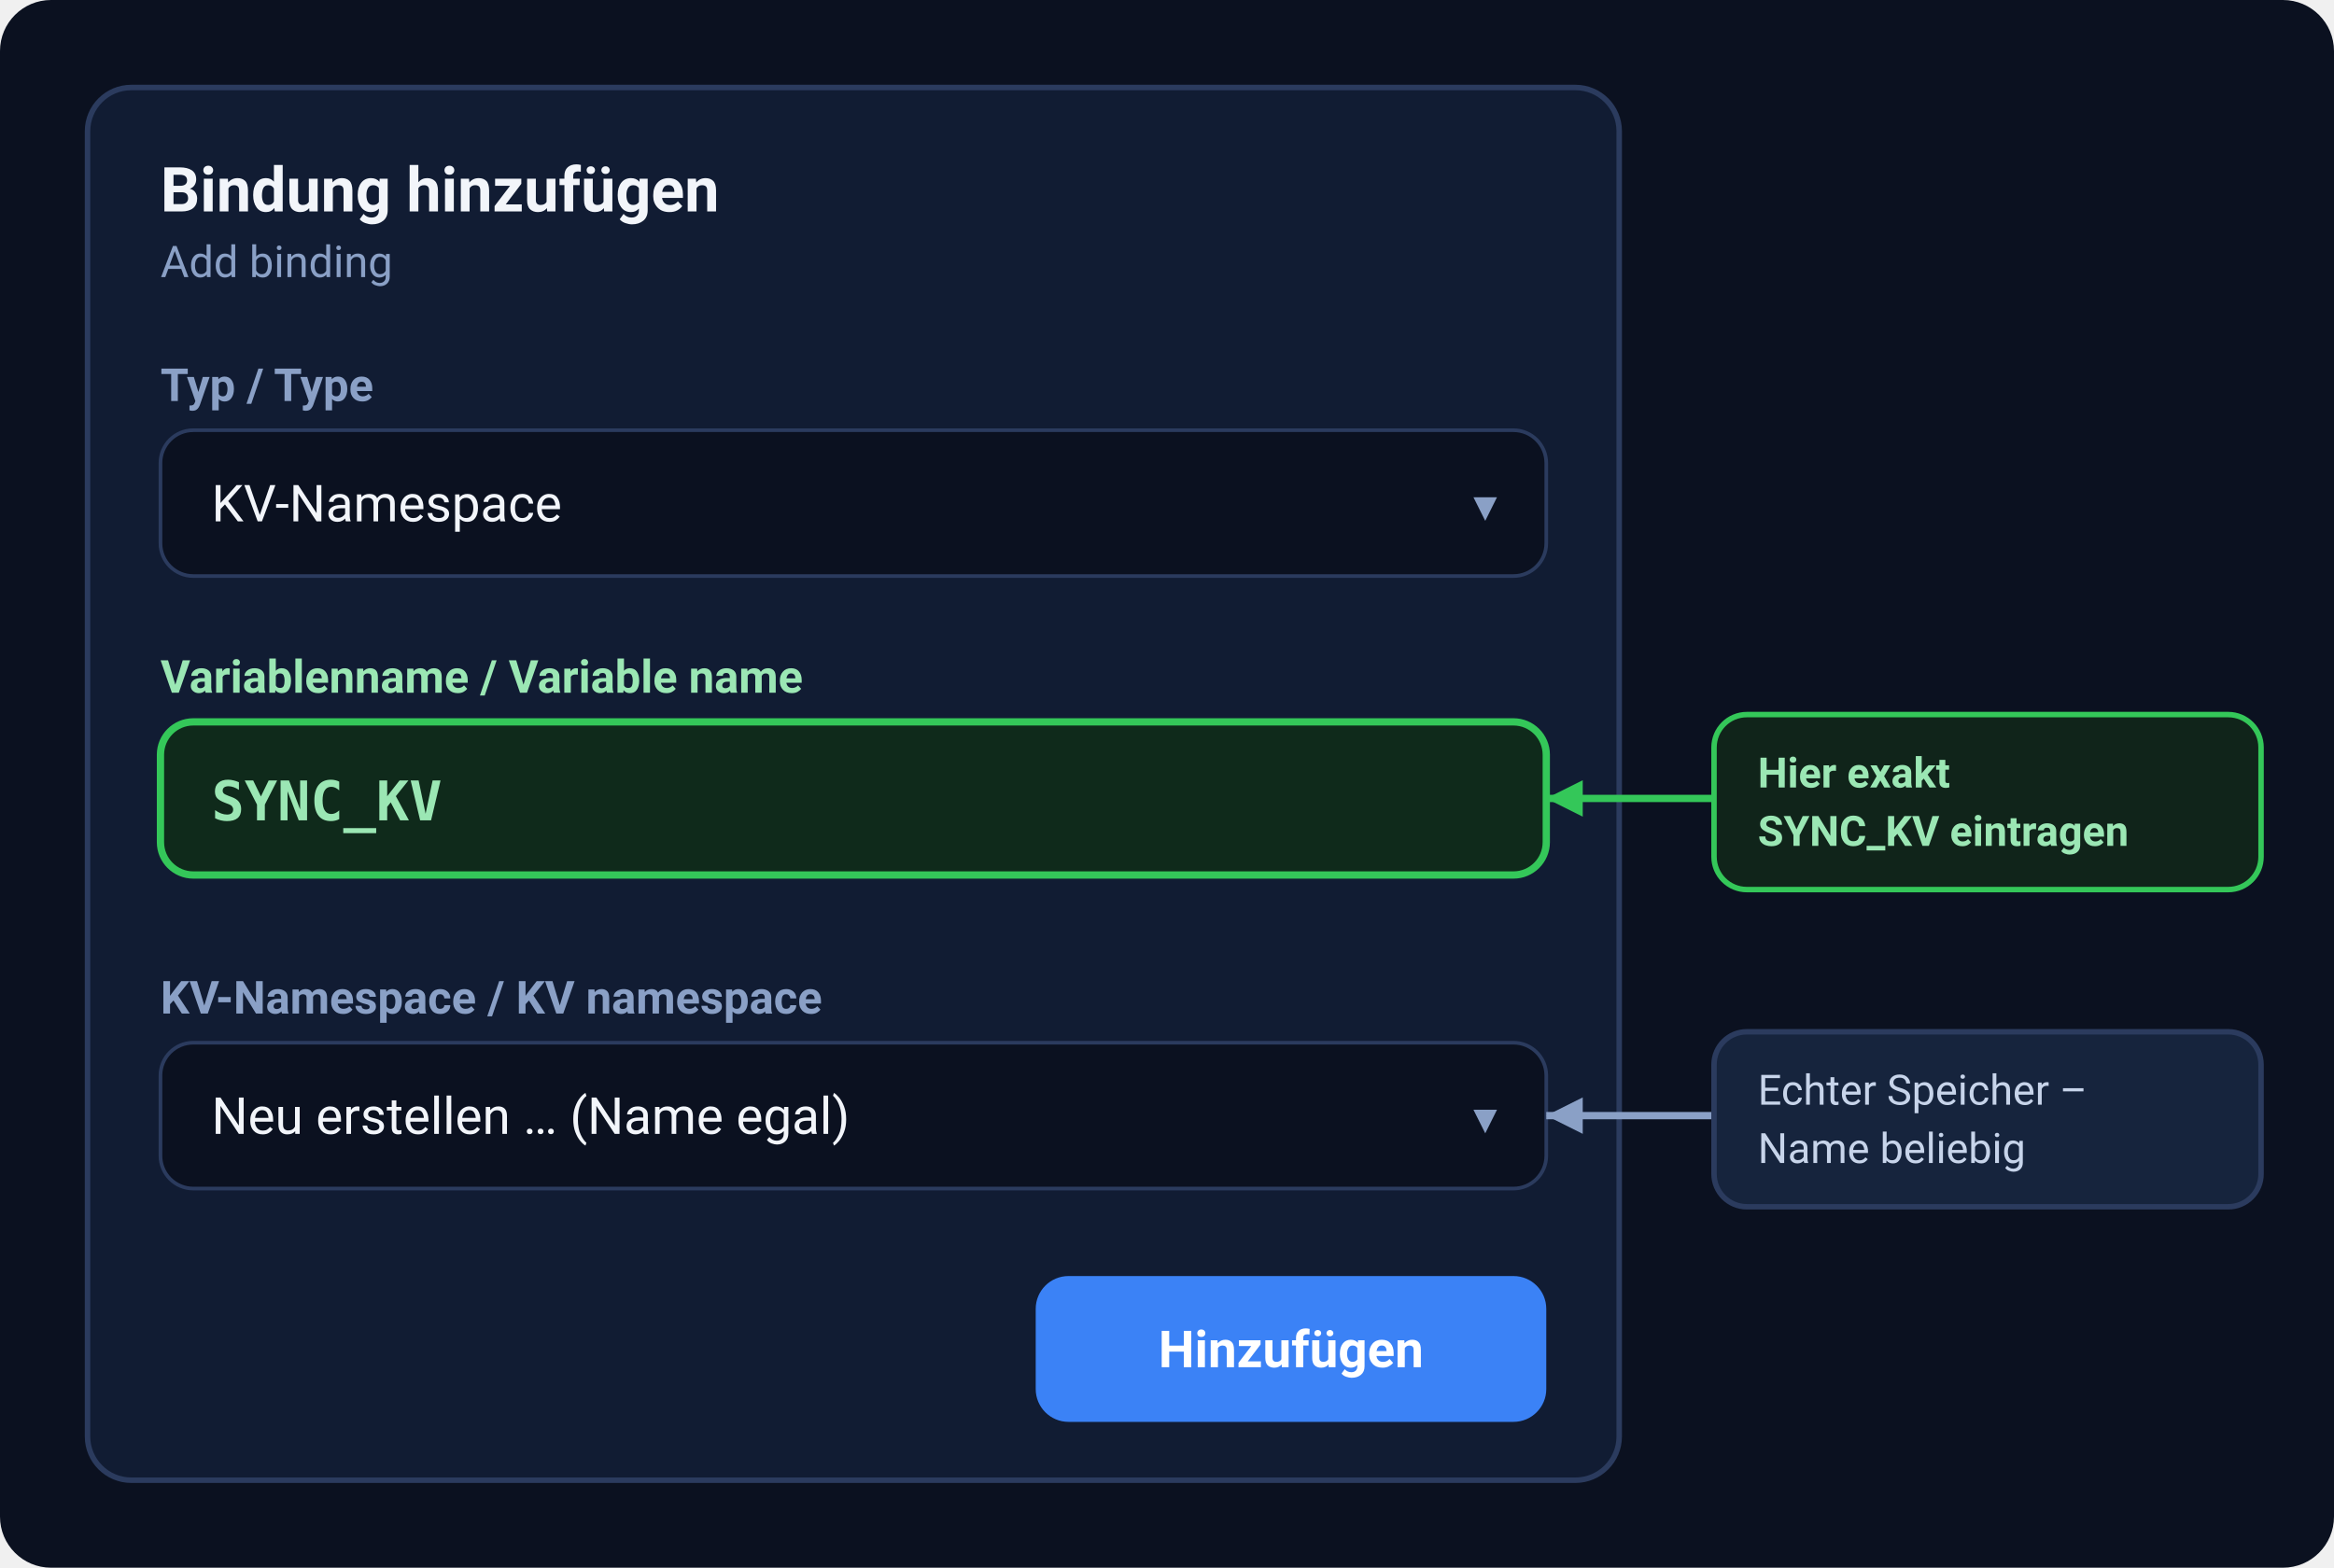
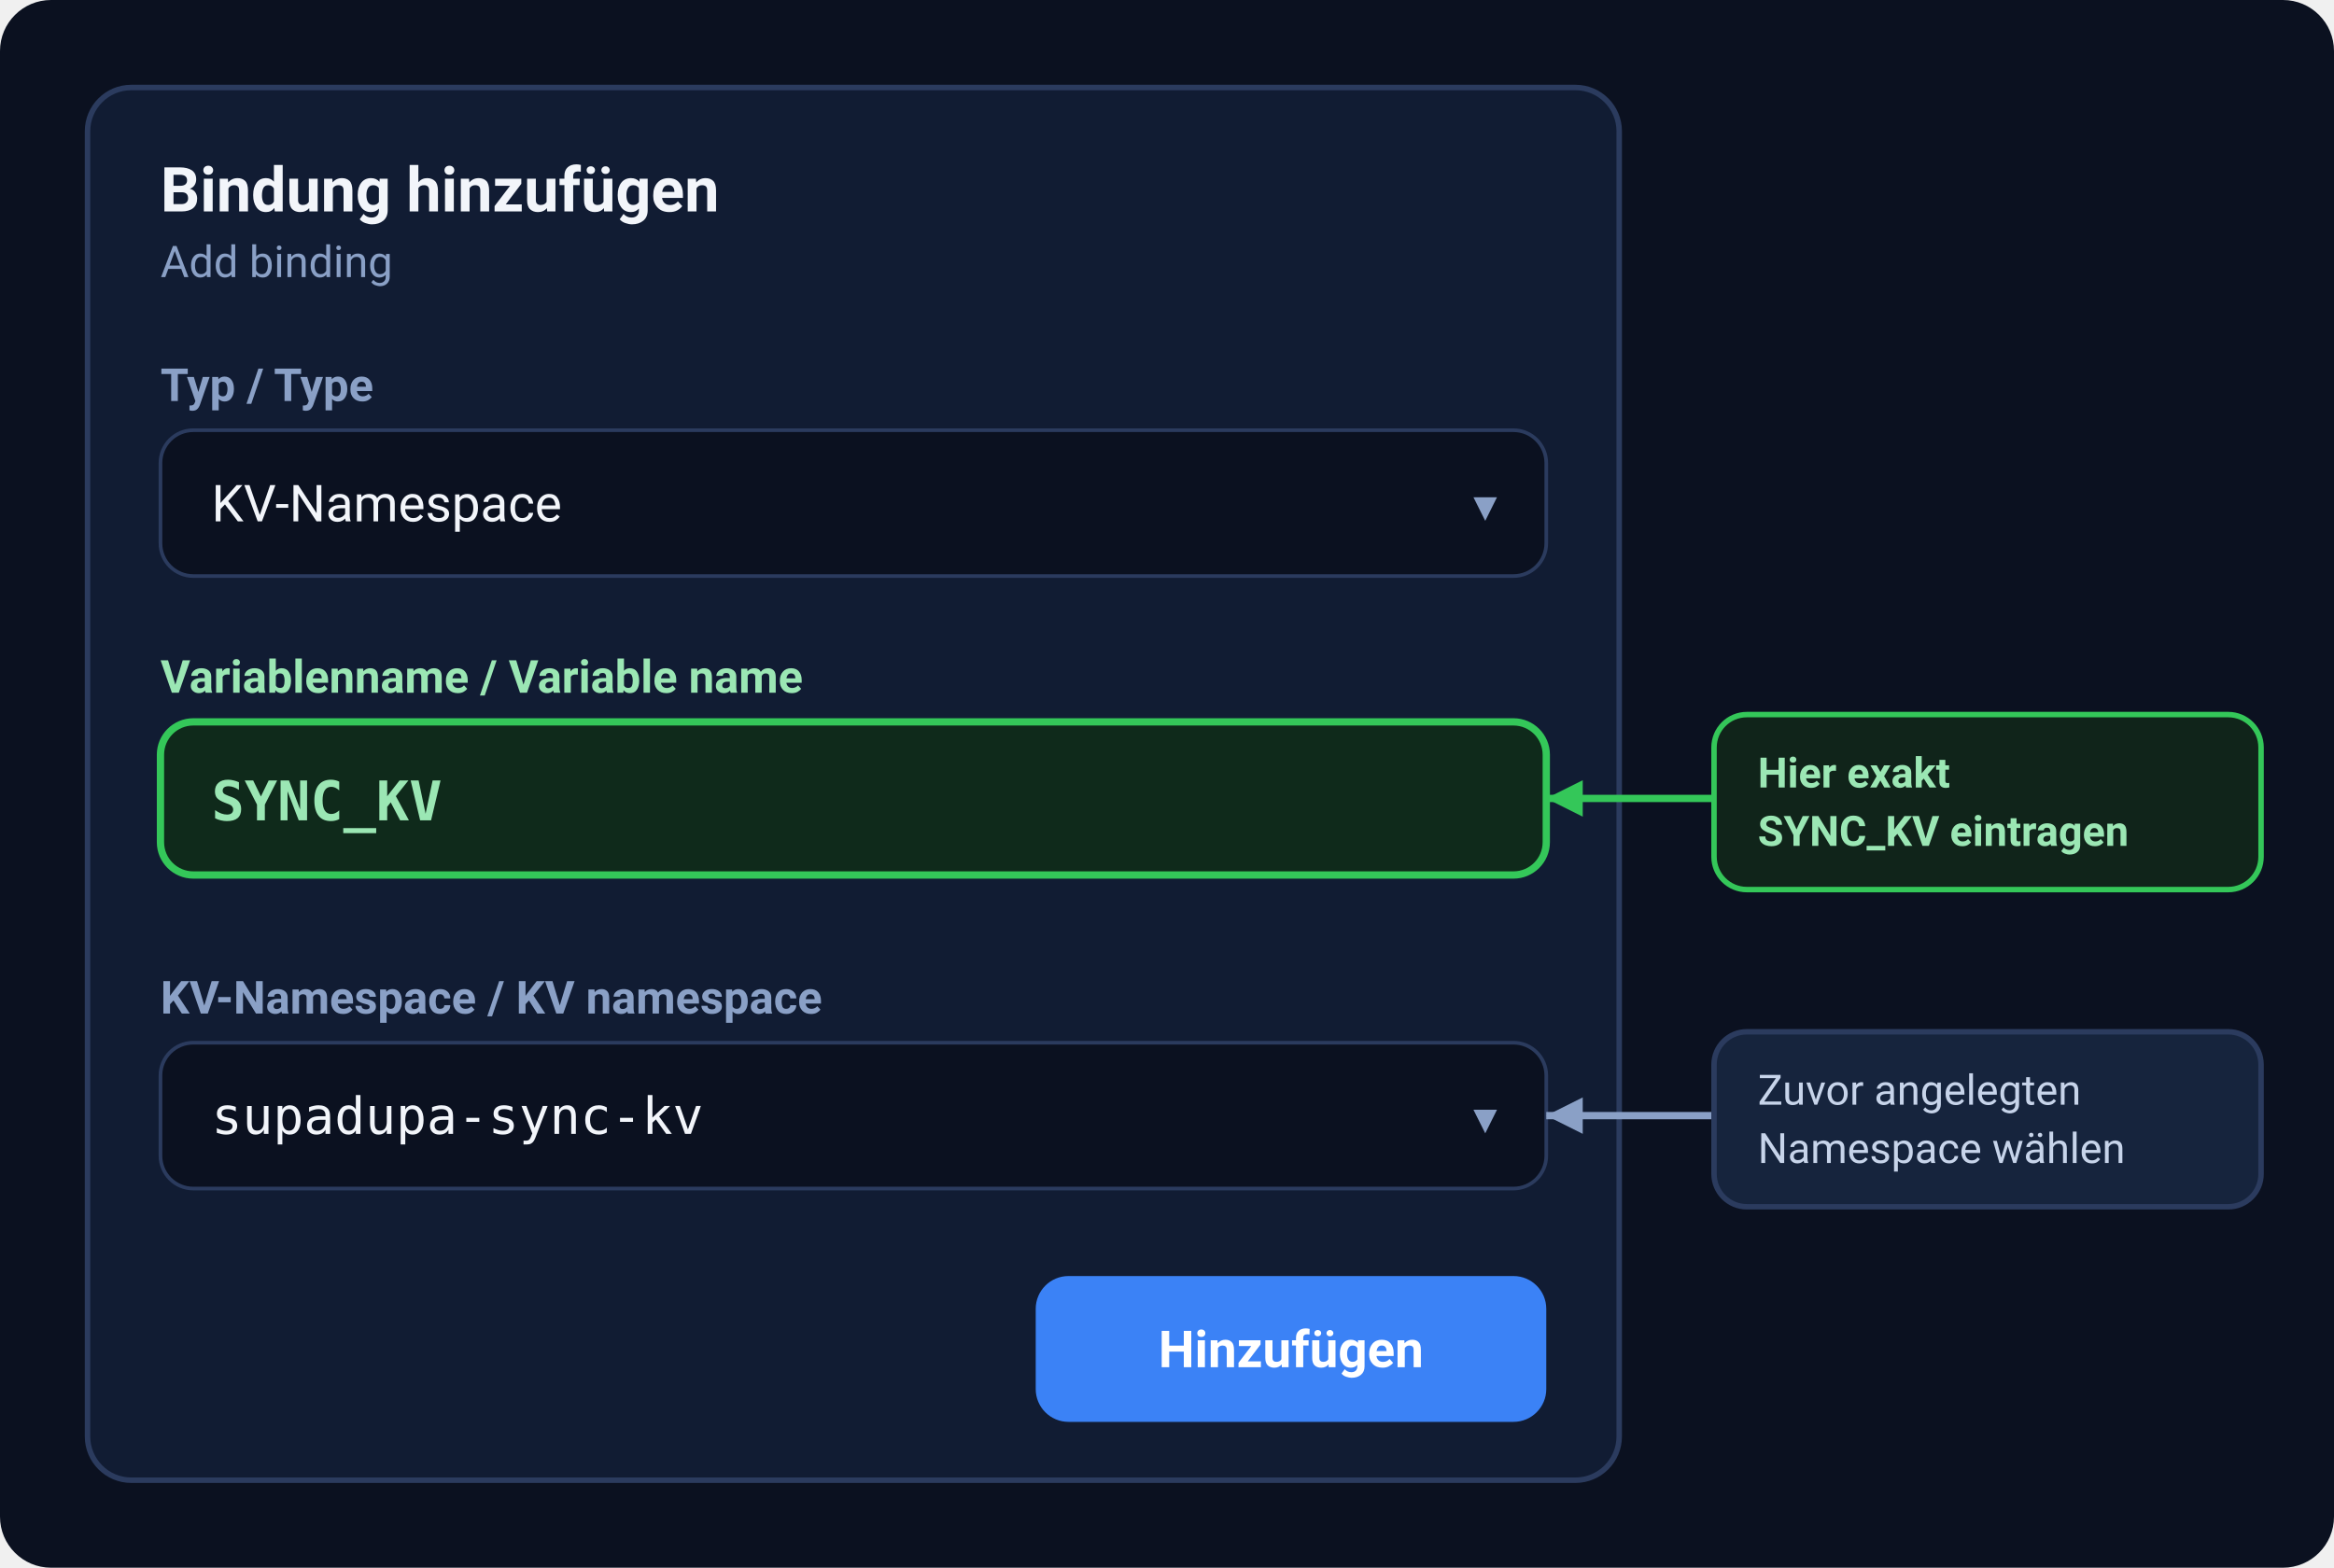
<svg xmlns="http://www.w3.org/2000/svg" width="640" height="430" viewBox="0 0 640 430" font-family="-apple-system, Segoe UI, Roboto, Helvetica, Arial, sans-serif">
  <rect width="640" height="430" rx="14" fill="#0b1120" />
  <rect x="24" y="24" width="420" height="382" rx="12" fill="#111c33" stroke="#2b3b5e" stroke-width="1.5" />
  <text x="44" y="58" fill="#f2f5fa" font-size="17" font-weight="700">Bindung hinzufügen</text>
  <text x="44" y="76" fill="#8aa0c6" font-size="12">Add binding</text>
  <text x="44" y="110" fill="#8aa0c6" font-size="12.5" font-weight="600">Typ / Type</text>
  <rect x="44" y="118" width="380" height="40" rx="9" fill="#0b1120" stroke="#2b3b5e" />
  <text x="58" y="143" fill="#f2f5fa" font-size="14">KV-Namespace</text>
  <text x="404" y="143" fill="#8aa0c6" font-size="13">▾</text>
  <text x="44" y="190" fill="#9be7b4" font-size="12.5" font-weight="700">Variablenname / Variable name</text>
  <rect x="44" y="198" width="380" height="42" rx="9" fill="#0f2a1b" stroke="#34c759" stroke-width="2" />
  <text x="58" y="225" fill="#9be7b4" font-size="15" font-weight="700" font-family="monospace">SYNC_KV</text>
  <text x="44" y="278" fill="#8aa0c6" font-size="12.5" font-weight="600">KV-Namespace / KV namespace</text>
  <rect x="44" y="286" width="380" height="40" rx="9" fill="#0b1120" stroke="#2b3b5e" />
-   <text x="58" y="311" fill="#f2f5fa" font-size="14">Neu erstellen … (Name egal)</text>
+   <text x="58" y="311" fill="#f2f5fa" font-size="14" font-family="monospace">supadupa-sync-kv</text>
  <text x="404" y="311" fill="#8aa0c6" font-size="13">▾</text>
  <rect x="284" y="350" width="140" height="40" rx="9" fill="#3b82f6" />
  <text x="354" y="375" fill="#ffffff" font-size="14" font-weight="700" text-anchor="middle">Hinzufügen</text>
  <path d="M424 219 L470 219" stroke="#34c759" stroke-width="2" fill="none" />
  <polygon points="424,219 434,214 434,224" fill="#34c759" />
  <rect x="470" y="196" width="150" height="48" rx="9" fill="#10241a" stroke="#34c759" stroke-width="1.5" />
  <text x="482" y="216" fill="#9be7b4" font-size="11.5" font-weight="700">Hier exakt</text>
  <text x="482" y="232" fill="#9be7b4" font-size="11.5" font-weight="700">SYNC_KV eintragen</text>
  <path d="M424 306 L470 306" stroke="#8aa0c6" stroke-width="2" fill="none" />
  <polygon points="424,306 434,301 434,311" fill="#8aa0c6" />
  <rect x="470" y="283" width="150" height="48" rx="9" fill="#16243d" stroke="#2b3b5e" stroke-width="1.5" />
-   <text x="482" y="303" fill="#c7d4ea" font-size="11.5">Echter Speicher –</text>
-   <text x="482" y="319" fill="#c7d4ea" font-size="11.5">Name beliebig</text>
+   <text x="482" y="303" fill="#c7d4ea" font-size="11.5">Zuvor angelegten</text>
+   <text x="482" y="319" fill="#c7d4ea" font-size="11.5">Namespace wählen</text>
</svg>
